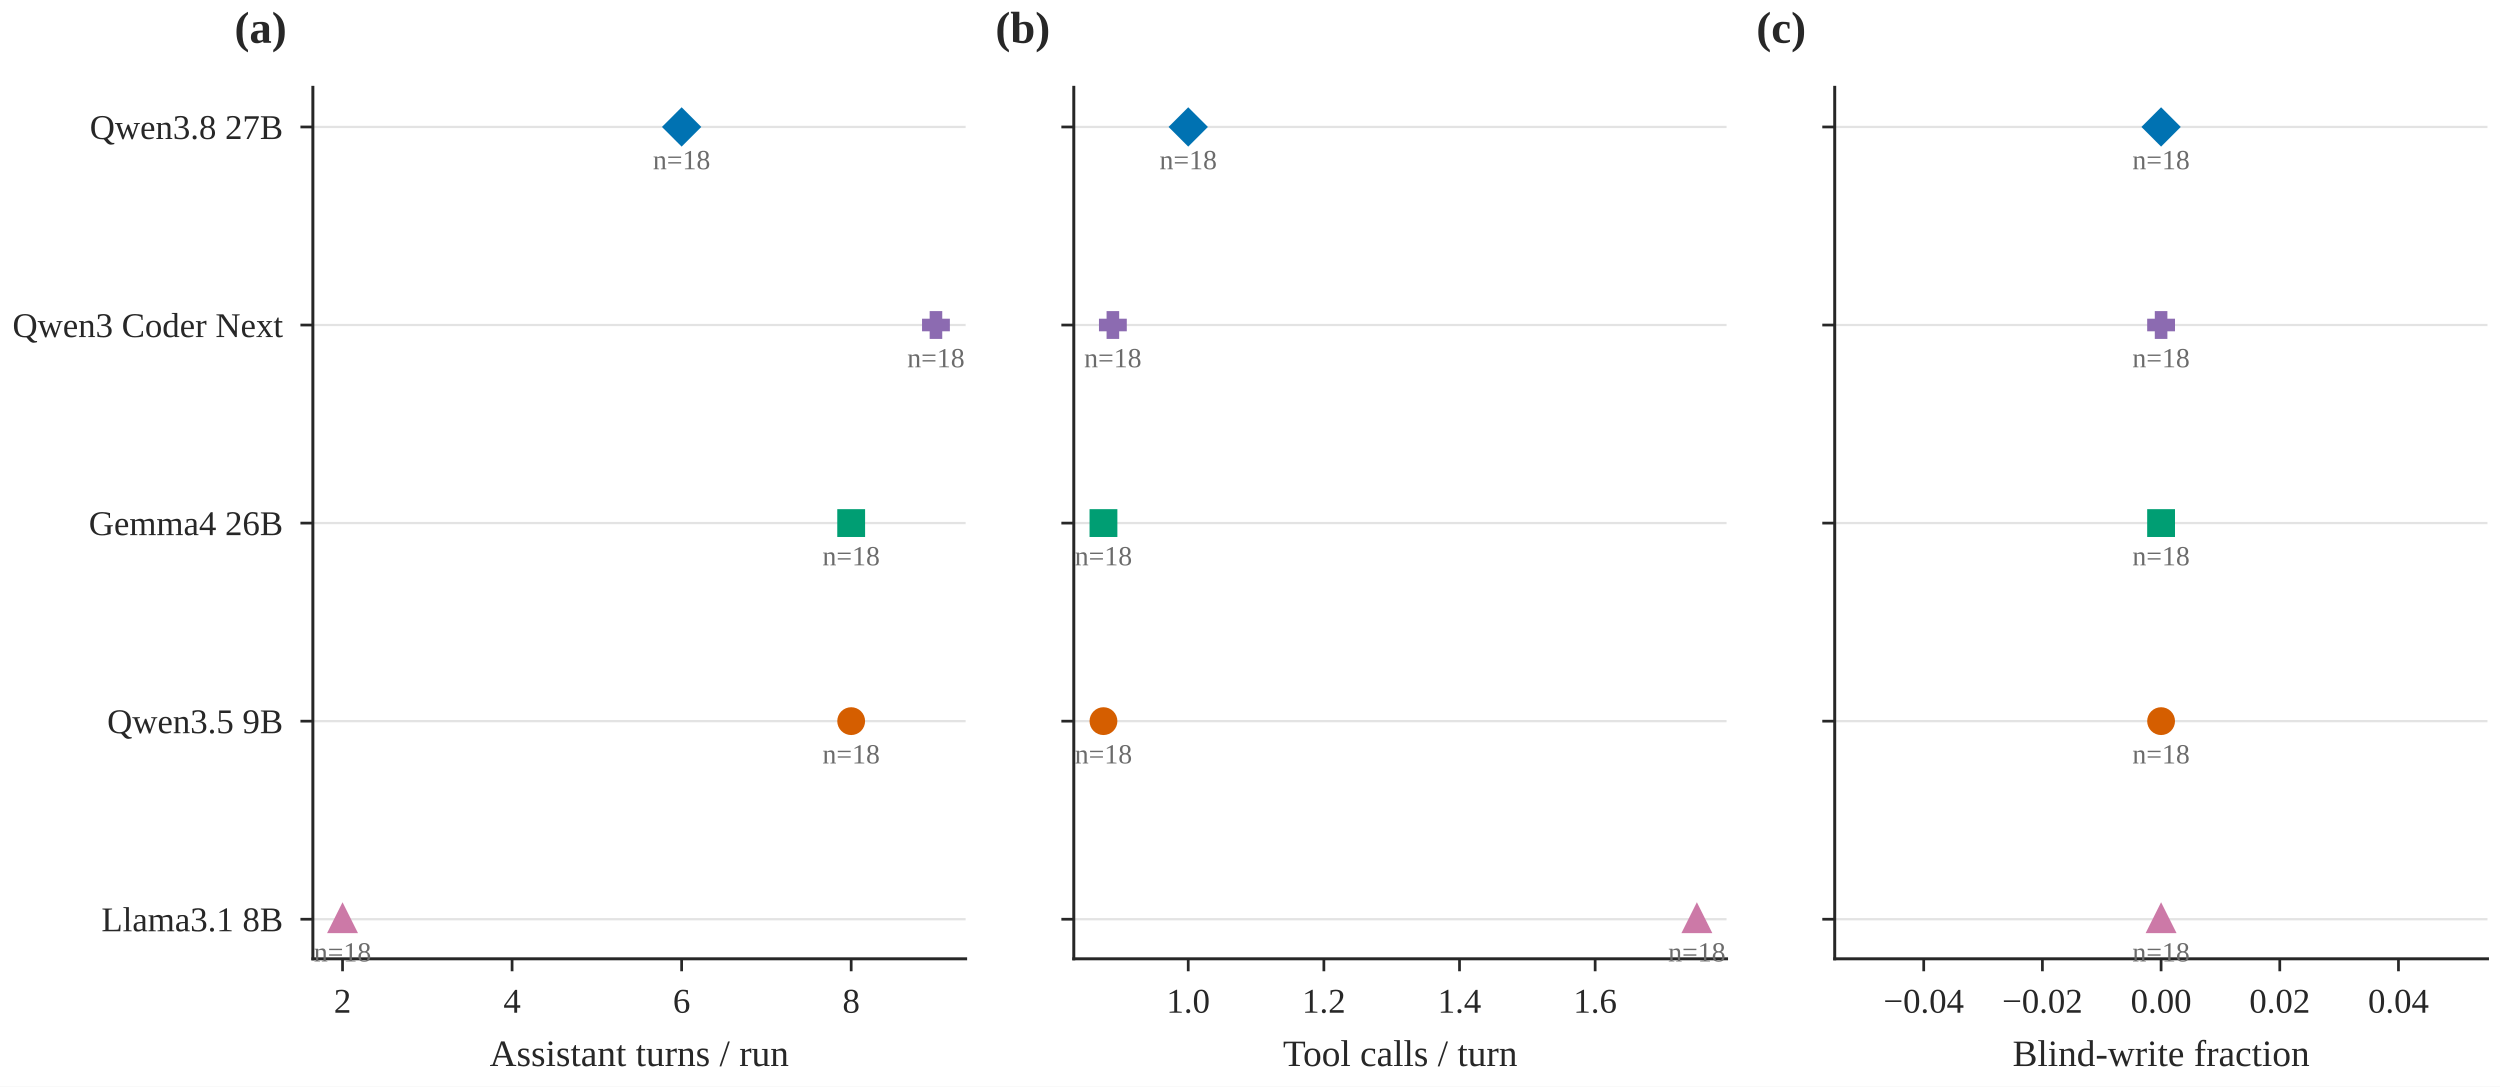
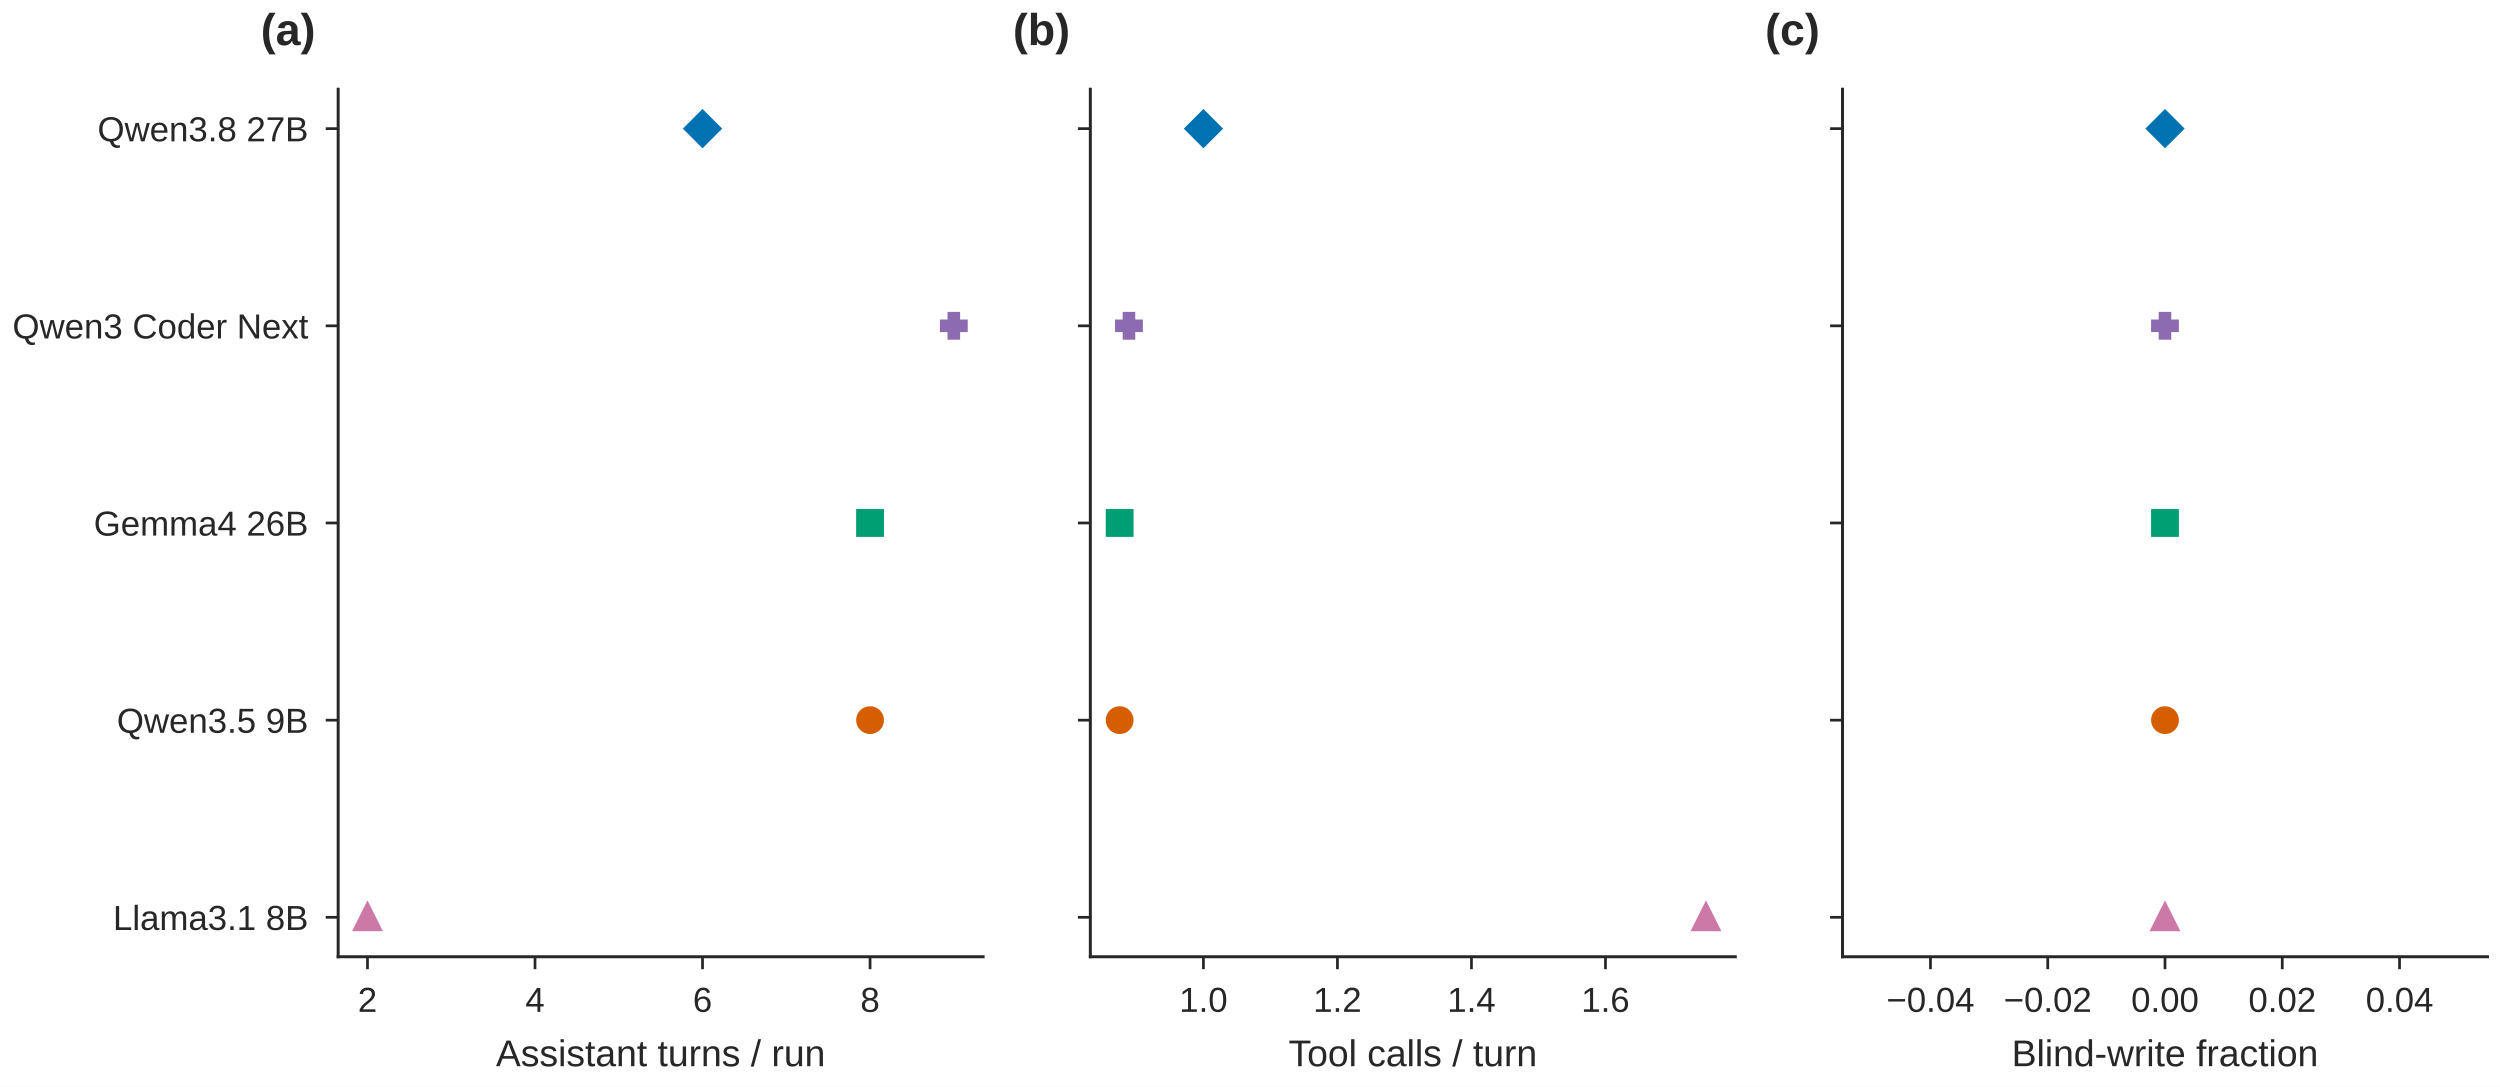
<svg xmlns="http://www.w3.org/2000/svg" xmlns:xlink="http://www.w3.org/1999/xlink" width="503.04pt" height="218.639pt" viewBox="0 0 503.04 218.639" version="1.1">
  <defs>
    <style type="text/css">*{stroke-linejoin: round; stroke-linecap: butt}</style>
  </defs>
  <g id="figure_1">
    <g id="patch_1">
      <path d="M 0 218.639 L 503.04 218.639 L 503.04 0 L 0 0 z " style="fill: #ffffff" />
    </g>
    <g id="axes_1">
      <g id="patch_2">
-         <path d="M 62.953 192.928 L 194.3 192.928 L 194.3 17.572 L 62.953 17.572 z " style="fill: #ffffff" />
+         <path d="M 68.044 192.512 L 197.821 192.512 L 197.821 17.949 L 68.044 17.949 z " style="fill: #ffffff" />
      </g>
      <g id="matplotlib.axis_1">
        <g id="xtick_1">
          <g id="line2d_1">
            <defs>
-               <path id="m690743628f" d="M 0 0 L 0 2.5 " style="stroke: #272727; stroke-width: 0.55" />
+               <path id="mab77baaaa3" d="M 0 0 L 0 2.5 " style="stroke: #272727; stroke-width: 0.55" />
            </defs>
            <g>
-               <use xlink:href="#m690743628f" x="68.923" y="192.928" style="fill: #272727; stroke: #272727; stroke-width: 0.55" />
+               <use xlink:href="#mab77baaaa3" x="73.943" y="192.512" style="fill: #272727; stroke: #272727; stroke-width: 0.55" />
            </g>
          </g>
          <g id="text_1">
-             <text style="font-size: 7px; font-family: 'Times New Roman', 'STIX Two Text', 'Liberation Serif', 'DejaVu Serif', serif; text-anchor: middle; fill: #272727" x="68.923" y="203.782" transform="rotate(-0 68.92297 203.782)">2</text>
+             <text style="font-size: 7px; font-family: 'Arial', 'Helvetica', 'Liberation Sans', 'DejaVu Sans', sans-serif; text-anchor: middle; fill: #272727" x="73.943" y="203.608" transform="rotate(-0 73.943 203.6078)">2</text>
          </g>
        </g>
        <g id="xtick_2">
          <g id="line2d_2">
            <g>
-               <use xlink:href="#m690743628f" x="103.039" y="192.928" style="fill: #272727; stroke: #272727; stroke-width: 0.55" />
+               <use xlink:href="#mab77baaaa3" x="107.651" y="192.512" style="fill: #272727; stroke: #272727; stroke-width: 0.55" />
            </g>
          </g>
          <g id="text_2">
-             <text style="font-size: 7px; font-family: 'Times New Roman', 'STIX Two Text', 'Liberation Serif', 'DejaVu Serif', serif; text-anchor: middle; fill: #272727" x="103.039" y="203.782" transform="rotate(-0 103.0391 203.782)">4</text>
+             <text style="font-size: 7px; font-family: 'Arial', 'Helvetica', 'Liberation Sans', 'DejaVu Sans', sans-serif; text-anchor: middle; fill: #272727" x="107.651" y="203.608" transform="rotate(-0 107.6512 203.6078)">4</text>
          </g>
        </g>
        <g id="xtick_3">
          <g id="line2d_3">
            <g>
-               <use xlink:href="#m690743628f" x="137.155" y="192.928" style="fill: #272727; stroke: #272727; stroke-width: 0.55" />
+               <use xlink:href="#mab77baaaa3" x="141.359" y="192.512" style="fill: #272727; stroke: #272727; stroke-width: 0.55" />
            </g>
          </g>
          <g id="text_3">
-             <text style="font-size: 7px; font-family: 'Times New Roman', 'STIX Two Text', 'Liberation Serif', 'DejaVu Serif', serif; text-anchor: middle; fill: #272727" x="137.155" y="203.782" transform="rotate(-0 137.1551 203.782)">6</text>
+             <text style="font-size: 7px; font-family: 'Arial', 'Helvetica', 'Liberation Sans', 'DejaVu Sans', sans-serif; text-anchor: middle; fill: #272727" x="141.359" y="203.608" transform="rotate(-0 141.3594 203.6078)">6</text>
          </g>
        </g>
        <g id="xtick_4">
          <g id="line2d_4">
            <g>
-               <use xlink:href="#m690743628f" x="171.271" y="192.928" style="fill: #272727; stroke: #272727; stroke-width: 0.55" />
+               <use xlink:href="#mab77baaaa3" x="175.068" y="192.512" style="fill: #272727; stroke: #272727; stroke-width: 0.55" />
            </g>
          </g>
          <g id="text_4">
-             <text style="font-size: 7px; font-family: 'Times New Roman', 'STIX Two Text', 'Liberation Serif', 'DejaVu Serif', serif; text-anchor: middle; fill: #272727" x="171.271" y="203.782" transform="rotate(-0 171.2712 203.782)">8</text>
+             <text style="font-size: 7px; font-family: 'Arial', 'Helvetica', 'Liberation Sans', 'DejaVu Sans', sans-serif; text-anchor: middle; fill: #272727" x="175.068" y="203.608" transform="rotate(-0 175.0676 203.6078)">8</text>
          </g>
        </g>
        <g id="text_5">
-           <text style="font-size: 7.5px; font-family: 'Times New Roman', 'STIX Two Text', 'Liberation Serif', 'DejaVu Serif', serif; text-anchor: middle; fill: #272727" x="128.626" y="214.501" transform="rotate(-0 128.6261 214.5005)">Assistant turns / run</text>
+           <text style="font-size: 7.5px; font-family: 'Arial', 'Helvetica', 'Liberation Sans', 'DejaVu Sans', sans-serif; text-anchor: middle; fill: #272727" x="132.932" y="214.541" transform="rotate(-0 132.9323 214.5411)">Assistant turns / run</text>
        </g>
      </g>
      <g id="matplotlib.axis_2">
        <g id="ytick_1">
          <g id="line2d_5">
-             <path d="M 62.953 184.958 L 194.3 184.958 " clip-path="url(#pec2d5b7ace)" style="fill: none; stroke: #d9d9d9; stroke-opacity: 0.75; stroke-width: 0.45; stroke-linecap: square" />
-           </g>
+             <defs>
+               <path id="ma7a4f7095f" d="M 0 0 L -2.5 0 " style="stroke: #272727; stroke-width: 0.55" />
+             </defs>
+             <g>
+               <use xlink:href="#ma7a4f7095f" x="68.044" y="184.577" style="fill: #272727; stroke: #272727; stroke-width: 0.55" />
+             </g>
+           </g>
+           <g id="text_6">
+             <text style="font-size: 7px; font-family: 'Arial', 'Helvetica', 'Liberation Sans', 'DejaVu Sans', sans-serif; text-anchor: end; fill: #272727" x="62.044" y="187.125" transform="rotate(-0 62.04406 187.125)">Llama3.1 8B</text>
+           </g>
+         </g>
+         <g id="ytick_2">
          <g id="line2d_6">
-             <defs>
-               <path id="md7badfc447" d="M 0 0 L -2.5 0 " style="stroke: #272727; stroke-width: 0.55" />
-             </defs>
-             <g>
-               <use xlink:href="#md7badfc447" x="62.953" y="184.958" style="fill: #272727; stroke: #272727; stroke-width: 0.55" />
-             </g>
-           </g>
-           <g id="text_6">
-             <text style="font-size: 7px; font-family: 'Times New Roman', 'STIX Two Text', 'Liberation Serif', 'DejaVu Serif', serif; text-anchor: end; fill: #272727" x="56.953" y="187.388" transform="rotate(-0 56.95266 187.388)">Llama3.1 8B</text>
-           </g>
-         </g>
-         <g id="ytick_2">
+             <g>
+               <use xlink:href="#ma7a4f7095f" x="68.044" y="144.904" style="fill: #272727; stroke: #272727; stroke-width: 0.55" />
+             </g>
+           </g>
+           <g id="text_7">
+             <text style="font-size: 7px; font-family: 'Arial', 'Helvetica', 'Liberation Sans', 'DejaVu Sans', sans-serif; text-anchor: end; fill: #272727" x="62.044" y="147.454" transform="rotate(-0 62.04406 147.4537)">Qwen3.5 9B</text>
+           </g>
+         </g>
+         <g id="ytick_3">
          <g id="line2d_7">
-             <path d="M 62.953 145.104 L 194.3 145.104 " clip-path="url(#pec2d5b7ace)" style="fill: none; stroke: #d9d9d9; stroke-opacity: 0.75; stroke-width: 0.45; stroke-linecap: square" />
-           </g>
+             <g>
+               <use xlink:href="#ma7a4f7095f" x="68.044" y="105.23" style="fill: #272727; stroke: #272727; stroke-width: 0.55" />
+             </g>
+           </g>
+           <g id="text_8">
+             <text style="font-size: 7px; font-family: 'Arial', 'Helvetica', 'Liberation Sans', 'DejaVu Sans', sans-serif; text-anchor: end; fill: #272727" x="62.044" y="107.778" transform="rotate(-0 62.04406 107.7784)">Gemma4 26B</text>
+           </g>
+         </g>
+         <g id="ytick_4">
          <g id="line2d_8">
            <g>
-               <use xlink:href="#md7badfc447" x="62.953" y="145.104" style="fill: #272727; stroke: #272727; stroke-width: 0.55" />
-             </g>
-           </g>
-           <g id="text_7">
-             <text style="font-size: 7px; font-family: 'Times New Roman', 'STIX Two Text', 'Liberation Serif', 'DejaVu Serif', serif; text-anchor: end; fill: #272727" x="56.953" y="147.531" transform="rotate(-0 56.95266 147.5307)">Qwen3.5 9B</text>
-           </g>
-         </g>
-         <g id="ytick_3">
+               <use xlink:href="#ma7a4f7095f" x="68.044" y="65.557" style="fill: #272727; stroke: #272727; stroke-width: 0.55" />
+             </g>
+           </g>
+           <g id="text_9">
+             <text style="font-size: 7px; font-family: 'Arial', 'Helvetica', 'Liberation Sans', 'DejaVu Sans', sans-serif; text-anchor: end; fill: #272727" x="62.044" y="68.107" transform="rotate(-0 62.04406 68.10703)">Qwen3 Coder Next</text>
+           </g>
+         </g>
+         <g id="ytick_5">
          <g id="line2d_9">
-             <path d="M 62.953 105.25 L 194.3 105.25 " clip-path="url(#pec2d5b7ace)" style="fill: none; stroke: #d9d9d9; stroke-opacity: 0.75; stroke-width: 0.45; stroke-linecap: square" />
-           </g>
-           <g id="line2d_10">
-             <g>
-               <use xlink:href="#md7badfc447" x="62.953" y="105.25" style="fill: #272727; stroke: #272727; stroke-width: 0.55" />
-             </g>
-           </g>
-           <g id="text_8">
-             <text style="font-size: 7px; font-family: 'Times New Roman', 'STIX Two Text', 'Liberation Serif', 'DejaVu Serif', serif; text-anchor: end; fill: #272727" x="56.953" y="107.677" transform="rotate(-0 56.95266 107.6769)">Gemma4 26B</text>
-           </g>
-         </g>
-         <g id="ytick_4">
-           <g id="line2d_11">
-             <path d="M 62.953 65.396 L 194.3 65.396 " clip-path="url(#pec2d5b7ace)" style="fill: none; stroke: #d9d9d9; stroke-opacity: 0.75; stroke-width: 0.45; stroke-linecap: square" />
-           </g>
-           <g id="line2d_12">
-             <g>
-               <use xlink:href="#md7badfc447" x="62.953" y="65.396" style="fill: #272727; stroke: #272727; stroke-width: 0.55" />
-             </g>
-           </g>
-           <g id="text_9">
-             <text style="font-size: 7px; font-family: 'Times New Roman', 'STIX Two Text', 'Liberation Serif', 'DejaVu Serif', serif; text-anchor: end; fill: #272727" x="56.953" y="67.827" transform="rotate(-0 56.95266 67.8267)">Qwen3 Coder Next</text>
-           </g>
-         </g>
-         <g id="ytick_5">
-           <g id="line2d_13">
-             <path d="M 62.953 25.543 L 194.3 25.543 " clip-path="url(#pec2d5b7ace)" style="fill: none; stroke: #d9d9d9; stroke-opacity: 0.75; stroke-width: 0.45; stroke-linecap: square" />
-           </g>
-           <g id="line2d_14">
-             <g>
-               <use xlink:href="#md7badfc447" x="62.953" y="25.543" style="fill: #272727; stroke: #272727; stroke-width: 0.55" />
+             <g>
+               <use xlink:href="#ma7a4f7095f" x="68.044" y="25.884" style="fill: #272727; stroke: #272727; stroke-width: 0.55" />
            </g>
          </g>
          <g id="text_10">
-             <text style="font-size: 7px; font-family: 'Times New Roman', 'STIX Two Text', 'Liberation Serif', 'DejaVu Serif', serif; text-anchor: end; fill: #272727" x="56.953" y="27.969" transform="rotate(-0 56.95266 27.96937)">Qwen3.8 27B</text>
-           </g>
-         </g>
-       </g>
-       <g id="line2d_15">
+             <text style="font-size: 7px; font-family: 'Arial', 'Helvetica', 'Liberation Sans', 'DejaVu Sans', sans-serif; text-anchor: end; fill: #272727" x="62.044" y="28.434" transform="rotate(-0 62.04406 28.43371)">Qwen3.8 27B</text>
+           </g>
+         </g>
+       </g>
+       <g id="line2d_10">
        <defs>
-           <path id="m5c69d50705" d="M 0 -2.3 L -2.3 2.3 L 2.3 2.3 z " style="stroke: #cc79a7; stroke-linejoin: miter" />
+           <path id="meb469d3fcf" d="M 0 -2.3 L -2.3 2.3 L 2.3 2.3 z " style="stroke: #cc79a7; stroke-linejoin: miter" />
        </defs>
-         <g clip-path="url(#pec2d5b7ace)">
-           <use xlink:href="#m5c69d50705" x="68.923" y="184.958" style="fill: #cc79a7; stroke: #cc79a7; stroke-linejoin: miter" />
-         </g>
-       </g>
-       <g id="line2d_16">
+         <g clip-path="url(#paf8d69f3e1)">
+           <use xlink:href="#meb469d3fcf" x="73.943" y="184.577" style="fill: #cc79a7; stroke: #cc79a7; stroke-linejoin: miter" />
+         </g>
+       </g>
+       <g id="line2d_11">
        <defs>
-           <path id="m955417c61f" d="M 0 2.3 C 0.61 2.3 1.195 2.058 1.626 1.626 C 2.058 1.195 2.3 0.61 2.3 0 C 2.3 -0.61 2.058 -1.195 1.626 -1.626 C 1.195 -2.058 0.61 -2.3 0 -2.3 C -0.61 -2.3 -1.195 -2.058 -1.626 -1.626 C -2.058 -1.195 -2.3 -0.61 -2.3 0 C -2.3 0.61 -2.058 1.195 -1.626 1.626 C -1.195 2.058 -0.61 2.3 0 2.3 z " style="stroke: #d55e00" />
+           <path id="meb13a2e5db" d="M 0 2.3 C 0.61 2.3 1.195 2.058 1.626 1.626 C 2.058 1.195 2.3 0.61 2.3 0 C 2.3 -0.61 2.058 -1.195 1.626 -1.626 C 1.195 -2.058 0.61 -2.3 0 -2.3 C -0.61 -2.3 -1.195 -2.058 -1.626 -1.626 C -2.058 -1.195 -2.3 -0.61 -2.3 0 C -2.3 0.61 -2.058 1.195 -1.626 1.626 C -1.195 2.058 -0.61 2.3 0 2.3 z " style="stroke: #d55e00" />
        </defs>
-         <g clip-path="url(#pec2d5b7ace)">
-           <use xlink:href="#m955417c61f" x="171.271" y="145.104" style="fill: #d55e00; stroke: #d55e00" />
-         </g>
-       </g>
-       <g id="line2d_17">
+         <g clip-path="url(#paf8d69f3e1)">
+           <use xlink:href="#meb13a2e5db" x="175.068" y="144.904" style="fill: #d55e00; stroke: #d55e00" />
+         </g>
+       </g>
+       <g id="line2d_12">
        <defs>
-           <path id="me833ac22ab" d="M -2.3 2.3 L 2.3 2.3 L 2.3 -2.3 L -2.3 -2.3 z " style="stroke: #009e73; stroke-linejoin: miter" />
+           <path id="m8d56af4197" d="M -2.3 2.3 L 2.3 2.3 L 2.3 -2.3 L -2.3 -2.3 z " style="stroke: #009e73; stroke-linejoin: miter" />
        </defs>
-         <g clip-path="url(#pec2d5b7ace)">
-           <use xlink:href="#me833ac22ab" x="171.271" y="105.25" style="fill: #009e73; stroke: #009e73; stroke-linejoin: miter" />
-         </g>
-       </g>
-       <g id="line2d_18">
+         <g clip-path="url(#paf8d69f3e1)">
+           <use xlink:href="#m8d56af4197" x="175.068" y="105.23" style="fill: #009e73; stroke: #009e73; stroke-linejoin: miter" />
+         </g>
+       </g>
+       <g id="line2d_13">
        <defs>
-           <path id="mb68fbeac2e" d="M -0.767 2.3 L 0.767 2.3 L 0.767 0.767 L 2.3 0.767 L 2.3 -0.767 L 0.767 -0.767 L 0.767 -2.3 L -0.767 -2.3 L -0.767 -0.767 L -2.3 -0.767 L -2.3 0.767 L -0.767 0.767 z " style="stroke: #8c6bb1; stroke-linejoin: miter" />
+           <path id="mf8950d06ab" d="M -0.767 2.3 L 0.767 2.3 L 0.767 0.767 L 2.3 0.767 L 2.3 -0.767 L 0.767 -0.767 L 0.767 -2.3 L -0.767 -2.3 L -0.767 -0.767 L -2.3 -0.767 L -2.3 0.767 L -0.767 0.767 z " style="stroke: #8c6bb1; stroke-linejoin: miter" />
        </defs>
-         <g clip-path="url(#pec2d5b7ace)">
-           <use xlink:href="#mb68fbeac2e" x="188.329" y="65.396" style="fill: #8c6bb1; stroke: #8c6bb1; stroke-linejoin: miter" />
-         </g>
-       </g>
-       <g id="line2d_19">
+         <g clip-path="url(#paf8d69f3e1)">
+           <use xlink:href="#mf8950d06ab" x="191.922" y="65.557" style="fill: #8c6bb1; stroke: #8c6bb1; stroke-linejoin: miter" />
+         </g>
+       </g>
+       <g id="line2d_14">
        <defs>
-           <path id="mae69d5d857" d="M -0 3.253 L 3.253 0 L 0 -3.253 L -3.253 -0 z " style="stroke: #0072b2; stroke-linejoin: miter" />
+           <path id="me569ba0084" d="M -0 3.253 L 3.253 0 L 0 -3.253 L -3.253 -0 z " style="stroke: #0072b2; stroke-linejoin: miter" />
        </defs>
-         <g clip-path="url(#pec2d5b7ace)">
-           <use xlink:href="#mae69d5d857" x="137.155" y="25.543" style="fill: #0072b2; stroke: #0072b2; stroke-linejoin: miter" />
+         <g clip-path="url(#paf8d69f3e1)">
+           <use xlink:href="#me569ba0084" x="141.359" y="25.884" style="fill: #0072b2; stroke: #0072b2; stroke-linejoin: miter" />
        </g>
      </g>
      <g id="patch_3">
-         <path d="M 62.953 192.928 L 62.953 17.572 " style="fill: none; stroke: #272727; stroke-width: 0.6; stroke-linejoin: miter; stroke-linecap: square" />
+         <path d="M 68.044 192.512 L 68.044 17.949 " style="fill: none; stroke: #272727; stroke-width: 0.6; stroke-linejoin: miter; stroke-linecap: square" />
      </g>
      <g id="patch_4">
-         <path d="M 62.953 192.928 L 194.3 192.928 " style="fill: none; stroke: #272727; stroke-width: 0.6; stroke-linejoin: miter; stroke-linecap: square" />
+         <path d="M 68.044 192.512 L 197.821 192.512 " style="fill: none; stroke: #272727; stroke-width: 0.6; stroke-linejoin: miter; stroke-linecap: square" />
      </g>
      <g id="text_11">
-         <text style="font-size: 5.6px; font-family: 'Times New Roman', 'STIX Two Text', 'Liberation Serif', 'DejaVu Serif', serif; text-anchor: middle; fill: #6b6b6b" x="68.923" y="193.468" transform="rotate(-0 68.92297 193.4685)">n=18</text>
-       </g>
-       <g id="text_12">
-         <text style="font-size: 5.6px; font-family: 'Times New Roman', 'STIX Two Text', 'Liberation Serif', 'DejaVu Serif', serif; text-anchor: middle; fill: #6b6b6b" x="171.271" y="153.615" transform="rotate(-0 171.2712 153.6147)">n=18</text>
-       </g>
-       <g id="text_13">
-         <text style="font-size: 5.6px; font-family: 'Times New Roman', 'STIX Two Text', 'Liberation Serif', 'DejaVu Serif', serif; text-anchor: middle; fill: #6b6b6b" x="171.271" y="113.761" transform="rotate(-0 171.2712 113.7609)">n=18</text>
-       </g>
-       <g id="text_14">
-         <text style="font-size: 5.6px; font-family: 'Times New Roman', 'STIX Two Text', 'Liberation Serif', 'DejaVu Serif', serif; text-anchor: middle; fill: #6b6b6b" x="188.329" y="73.907" transform="rotate(-0 188.3293 73.90717)">n=18</text>
-       </g>
-       <g id="text_15">
-         <text style="font-size: 5.6px; font-family: 'Times New Roman', 'STIX Two Text', 'Liberation Serif', 'DejaVu Serif', serif; text-anchor: middle; fill: #6b6b6b" x="137.155" y="34.053" transform="rotate(-0 137.1551 34.0534)">n=18</text>
-       </g>
-       <g id="text_16">
-         <text style="font-weight: 700; font-size: 9px; font-family: 'Times New Roman', 'STIX Two Text', 'Liberation Serif', 'DejaVu Serif', serif; text-anchor: start; fill: #272727" x="47.191" y="8.615" transform="rotate(-0 47.19102 8.615215)">(a)</text>
+         <text style="font-weight: 700; font-size: 9px; font-family: 'Arial', 'Helvetica', 'Liberation Sans', 'DejaVu Sans', sans-serif; text-anchor: start; fill: #272727" x="52.471" y="9.072" transform="rotate(-0 52.47087 9.072246)">(a)</text>
      </g>
    </g>
    <g id="axes_2">
      <g id="patch_5">
-         <path d="M 216.063 192.928 L 347.41 192.928 L 347.41 17.572 L 216.063 17.572 z " style="fill: #ffffff" />
+         <path d="M 219.394 192.512 L 349.17 192.512 L 349.17 17.949 L 219.394 17.949 z " style="fill: #ffffff" />
      </g>
      <g id="matplotlib.axis_3">
        <g id="xtick_5">
-           <g id="line2d_20">
-             <g>
-               <use xlink:href="#m690743628f" x="239.091" y="192.928" style="fill: #272727; stroke: #272727; stroke-width: 0.55" />
-             </g>
-           </g>
-           <g id="text_17">
-             <text style="font-size: 7px; font-family: 'Times New Roman', 'STIX Two Text', 'Liberation Serif', 'DejaVu Serif', serif; text-anchor: middle; fill: #272727" x="239.091" y="203.782" transform="rotate(-0 239.091 203.782)">1.0</text>
+           <g id="line2d_15">
+             <g>
+               <use xlink:href="#mab77baaaa3" x="242.147" y="192.512" style="fill: #272727; stroke: #272727; stroke-width: 0.55" />
+             </g>
+           </g>
+           <g id="text_12">
+             <text style="font-size: 7px; font-family: 'Arial', 'Helvetica', 'Liberation Sans', 'DejaVu Sans', sans-serif; text-anchor: middle; fill: #272727" x="242.147" y="203.608" transform="rotate(-0 242.1465 203.6078)">1.0</text>
          </g>
        </g>
        <g id="xtick_6">
-           <g id="line2d_21">
-             <g>
-               <use xlink:href="#m690743628f" x="266.384" y="192.928" style="fill: #272727; stroke: #272727; stroke-width: 0.55" />
-             </g>
-           </g>
-           <g id="text_18">
-             <text style="font-size: 7px; font-family: 'Times New Roman', 'STIX Two Text', 'Liberation Serif', 'DejaVu Serif', serif; text-anchor: middle; fill: #272727" x="266.384" y="203.782" transform="rotate(-0 266.3838 203.782)">1.2</text>
+           <g id="line2d_16">
+             <g>
+               <use xlink:href="#mab77baaaa3" x="269.113" y="192.512" style="fill: #272727; stroke: #272727; stroke-width: 0.55" />
+             </g>
+           </g>
+           <g id="text_13">
+             <text style="font-size: 7px; font-family: 'Arial', 'Helvetica', 'Liberation Sans', 'DejaVu Sans', sans-serif; text-anchor: middle; fill: #272727" x="269.113" y="203.608" transform="rotate(-0 269.1131 203.6078)">1.2</text>
          </g>
        </g>
        <g id="xtick_7">
-           <g id="line2d_22">
-             <g>
-               <use xlink:href="#m690743628f" x="293.677" y="192.928" style="fill: #272727; stroke: #272727; stroke-width: 0.55" />
-             </g>
-           </g>
-           <g id="text_19">
-             <text style="font-size: 7px; font-family: 'Times New Roman', 'STIX Two Text', 'Liberation Serif', 'DejaVu Serif', serif; text-anchor: middle; fill: #272727" x="293.677" y="203.782" transform="rotate(-0 293.6767 203.782)">1.4</text>
+           <g id="line2d_17">
+             <g>
+               <use xlink:href="#mab77baaaa3" x="296.08" y="192.512" style="fill: #272727; stroke: #272727; stroke-width: 0.55" />
+             </g>
+           </g>
+           <g id="text_14">
+             <text style="font-size: 7px; font-family: 'Arial', 'Helvetica', 'Liberation Sans', 'DejaVu Sans', sans-serif; text-anchor: middle; fill: #272727" x="296.08" y="203.608" transform="rotate(-0 296.0797 203.6078)">1.4</text>
          </g>
        </g>
        <g id="xtick_8">
-           <g id="line2d_23">
-             <g>
-               <use xlink:href="#m690743628f" x="320.97" y="192.928" style="fill: #272727; stroke: #272727; stroke-width: 0.55" />
-             </g>
-           </g>
-           <g id="text_20">
-             <text style="font-size: 7px; font-family: 'Times New Roman', 'STIX Two Text', 'Liberation Serif', 'DejaVu Serif', serif; text-anchor: middle; fill: #272727" x="320.97" y="203.782" transform="rotate(-0 320.9696 203.782)">1.6</text>
-           </g>
-         </g>
-         <g id="text_21">
-           <text style="font-size: 7.5px; font-family: 'Times New Roman', 'STIX Two Text', 'Liberation Serif', 'DejaVu Serif', serif; text-anchor: middle; fill: #272727" x="281.736" y="214.501" transform="rotate(-0 281.7361 214.5005)">Tool calls / turn</text>
+           <g id="line2d_18">
+             <g>
+               <use xlink:href="#mab77baaaa3" x="323.046" y="192.512" style="fill: #272727; stroke: #272727; stroke-width: 0.55" />
+             </g>
+           </g>
+           <g id="text_15">
+             <text style="font-size: 7px; font-family: 'Arial', 'Helvetica', 'Liberation Sans', 'DejaVu Sans', sans-serif; text-anchor: middle; fill: #272727" x="323.046" y="203.608" transform="rotate(-0 323.0462 203.6078)">1.6</text>
+           </g>
+         </g>
+         <g id="text_16">
+           <text style="font-size: 7.5px; font-family: 'Arial', 'Helvetica', 'Liberation Sans', 'DejaVu Sans', sans-serif; text-anchor: middle; fill: #272727" x="284.282" y="214.541" transform="rotate(-0 284.2818 214.5411)">Tool calls / turn</text>
        </g>
      </g>
      <g id="matplotlib.axis_4">
        <g id="ytick_6">
-           <g id="line2d_24">
-             <path d="M 216.063 184.958 L 347.41 184.958 " clip-path="url(#p1a27218f31)" style="fill: none; stroke: #d9d9d9; stroke-opacity: 0.75; stroke-width: 0.45; stroke-linecap: square" />
-           </g>
-           <g id="line2d_25">
-             <g>
-               <use xlink:href="#md7badfc447" x="216.063" y="184.958" style="fill: #272727; stroke: #272727; stroke-width: 0.55" />
+           <g id="line2d_19">
+             <g>
+               <use xlink:href="#ma7a4f7095f" x="219.394" y="184.577" style="fill: #272727; stroke: #272727; stroke-width: 0.55" />
            </g>
          </g>
        </g>
        <g id="ytick_7">
-           <g id="line2d_26">
-             <path d="M 216.063 145.104 L 347.41 145.104 " clip-path="url(#p1a27218f31)" style="fill: none; stroke: #d9d9d9; stroke-opacity: 0.75; stroke-width: 0.45; stroke-linecap: square" />
-           </g>
-           <g id="line2d_27">
-             <g>
-               <use xlink:href="#md7badfc447" x="216.063" y="145.104" style="fill: #272727; stroke: #272727; stroke-width: 0.55" />
+           <g id="line2d_20">
+             <g>
+               <use xlink:href="#ma7a4f7095f" x="219.394" y="144.904" style="fill: #272727; stroke: #272727; stroke-width: 0.55" />
            </g>
          </g>
        </g>
        <g id="ytick_8">
-           <g id="line2d_28">
-             <path d="M 216.063 105.25 L 347.41 105.25 " clip-path="url(#p1a27218f31)" style="fill: none; stroke: #d9d9d9; stroke-opacity: 0.75; stroke-width: 0.45; stroke-linecap: square" />
-           </g>
-           <g id="line2d_29">
-             <g>
-               <use xlink:href="#md7badfc447" x="216.063" y="105.25" style="fill: #272727; stroke: #272727; stroke-width: 0.55" />
+           <g id="line2d_21">
+             <g>
+               <use xlink:href="#ma7a4f7095f" x="219.394" y="105.23" style="fill: #272727; stroke: #272727; stroke-width: 0.55" />
            </g>
          </g>
        </g>
        <g id="ytick_9">
-           <g id="line2d_30">
-             <path d="M 216.063 65.396 L 347.41 65.396 " clip-path="url(#p1a27218f31)" style="fill: none; stroke: #d9d9d9; stroke-opacity: 0.75; stroke-width: 0.45; stroke-linecap: square" />
-           </g>
-           <g id="line2d_31">
-             <g>
-               <use xlink:href="#md7badfc447" x="216.063" y="65.396" style="fill: #272727; stroke: #272727; stroke-width: 0.55" />
+           <g id="line2d_22">
+             <g>
+               <use xlink:href="#ma7a4f7095f" x="219.394" y="65.557" style="fill: #272727; stroke: #272727; stroke-width: 0.55" />
            </g>
          </g>
        </g>
        <g id="ytick_10">
-           <g id="line2d_32">
-             <path d="M 216.063 25.543 L 347.41 25.543 " clip-path="url(#p1a27218f31)" style="fill: none; stroke: #d9d9d9; stroke-opacity: 0.75; stroke-width: 0.45; stroke-linecap: square" />
-           </g>
-           <g id="line2d_33">
-             <g>
-               <use xlink:href="#md7badfc447" x="216.063" y="25.543" style="fill: #272727; stroke: #272727; stroke-width: 0.55" />
-             </g>
-           </g>
-         </g>
-       </g>
-       <g id="line2d_34">
-         <g clip-path="url(#p1a27218f31)">
-           <use xlink:href="#m5c69d50705" x="341.439" y="184.958" style="fill: #cc79a7; stroke: #cc79a7; stroke-linejoin: miter" />
-         </g>
-       </g>
-       <g id="line2d_35">
-         <g clip-path="url(#p1a27218f31)">
-           <use xlink:href="#m955417c61f" x="222.033" y="145.104" style="fill: #d55e00; stroke: #d55e00" />
-         </g>
-       </g>
-       <g id="line2d_36">
-         <g clip-path="url(#p1a27218f31)">
-           <use xlink:href="#me833ac22ab" x="222.033" y="105.25" style="fill: #009e73; stroke: #009e73; stroke-linejoin: miter" />
-         </g>
-       </g>
-       <g id="line2d_37">
-         <g clip-path="url(#p1a27218f31)">
-           <use xlink:href="#mb68fbeac2e" x="223.928" y="65.396" style="fill: #8c6bb1; stroke: #8c6bb1; stroke-linejoin: miter" />
-         </g>
-       </g>
-       <g id="line2d_38">
-         <g clip-path="url(#p1a27218f31)">
-           <use xlink:href="#mae69d5d857" x="239.091" y="25.543" style="fill: #0072b2; stroke: #0072b2; stroke-linejoin: miter" />
+           <g id="line2d_23">
+             <g>
+               <use xlink:href="#ma7a4f7095f" x="219.394" y="25.884" style="fill: #272727; stroke: #272727; stroke-width: 0.55" />
+             </g>
+           </g>
+         </g>
+       </g>
+       <g id="line2d_24">
+         <g clip-path="url(#pdc939b47c2)">
+           <use xlink:href="#meb469d3fcf" x="343.271" y="184.577" style="fill: #cc79a7; stroke: #cc79a7; stroke-linejoin: miter" />
+         </g>
+       </g>
+       <g id="line2d_25">
+         <g clip-path="url(#pdc939b47c2)">
+           <use xlink:href="#meb13a2e5db" x="225.292" y="144.904" style="fill: #d55e00; stroke: #d55e00" />
+         </g>
+       </g>
+       <g id="line2d_26">
+         <g clip-path="url(#pdc939b47c2)">
+           <use xlink:href="#m8d56af4197" x="225.292" y="105.23" style="fill: #009e73; stroke: #009e73; stroke-linejoin: miter" />
+         </g>
+       </g>
+       <g id="line2d_27">
+         <g clip-path="url(#pdc939b47c2)">
+           <use xlink:href="#mf8950d06ab" x="227.165" y="65.557" style="fill: #8c6bb1; stroke: #8c6bb1; stroke-linejoin: miter" />
+         </g>
+       </g>
+       <g id="line2d_28">
+         <g clip-path="url(#pdc939b47c2)">
+           <use xlink:href="#me569ba0084" x="242.147" y="25.884" style="fill: #0072b2; stroke: #0072b2; stroke-linejoin: miter" />
        </g>
      </g>
      <g id="patch_6">
-         <path d="M 216.063 192.928 L 216.063 17.572 " style="fill: none; stroke: #272727; stroke-width: 0.6; stroke-linejoin: miter; stroke-linecap: square" />
+         <path d="M 219.394 192.512 L 219.394 17.949 " style="fill: none; stroke: #272727; stroke-width: 0.6; stroke-linejoin: miter; stroke-linecap: square" />
      </g>
      <g id="patch_7">
-         <path d="M 216.063 192.928 L 347.41 192.928 " style="fill: none; stroke: #272727; stroke-width: 0.6; stroke-linejoin: miter; stroke-linecap: square" />
-       </g>
-       <g id="text_22">
-         <text style="font-size: 5.6px; font-family: 'Times New Roman', 'STIX Two Text', 'Liberation Serif', 'DejaVu Serif', serif; text-anchor: middle; fill: #6b6b6b" x="341.439" y="193.468" transform="rotate(-0 341.4392 193.4685)">n=18</text>
-       </g>
-       <g id="text_23">
-         <text style="font-size: 5.6px; font-family: 'Times New Roman', 'STIX Two Text', 'Liberation Serif', 'DejaVu Serif', serif; text-anchor: middle; fill: #6b6b6b" x="222.033" y="153.615" transform="rotate(-0 222.0329 153.6147)">n=18</text>
-       </g>
-       <g id="text_24">
-         <text style="font-size: 5.6px; font-family: 'Times New Roman', 'STIX Two Text', 'Liberation Serif', 'DejaVu Serif', serif; text-anchor: middle; fill: #6b6b6b" x="222.033" y="113.761" transform="rotate(-0 222.0329 113.7609)">n=18</text>
-       </g>
-       <g id="text_25">
-         <text style="font-size: 5.6px; font-family: 'Times New Roman', 'STIX Two Text', 'Liberation Serif', 'DejaVu Serif', serif; text-anchor: middle; fill: #6b6b6b" x="223.928" y="73.907" transform="rotate(-0 223.9283 73.90717)">n=18</text>
-       </g>
-       <g id="text_26">
-         <text style="font-size: 5.6px; font-family: 'Times New Roman', 'STIX Two Text', 'Liberation Serif', 'DejaVu Serif', serif; text-anchor: middle; fill: #6b6b6b" x="239.091" y="34.053" transform="rotate(-0 239.091 34.0534)">n=18</text>
-       </g>
-       <g id="text_27">
-         <text style="font-weight: 700; font-size: 9px; font-family: 'Times New Roman', 'STIX Two Text', 'Liberation Serif', 'DejaVu Serif', serif; text-anchor: start; fill: #272727" x="200.301" y="8.615" transform="rotate(-0 200.301 8.615215)">(b)</text>
+         <path d="M 219.394 192.512 L 349.17 192.512 " style="fill: none; stroke: #272727; stroke-width: 0.6; stroke-linejoin: miter; stroke-linecap: square" />
+       </g>
+       <g id="text_17">
+         <text style="font-weight: 700; font-size: 9px; font-family: 'Arial', 'Helvetica', 'Liberation Sans', 'DejaVu Sans', sans-serif; text-anchor: start; fill: #272727" x="203.82" y="9.072" transform="rotate(-0 203.8203 9.072246)">(b)</text>
      </g>
    </g>
    <g id="axes_3">
      <g id="patch_8">
-         <path d="M 369.173 192.928 L 500.52 192.928 L 500.52 17.572 L 369.173 17.572 z " style="fill: #ffffff" />
+         <path d="M 370.743 192.512 L 500.52 192.512 L 500.52 17.949 L 370.743 17.949 z " style="fill: #ffffff" />
      </g>
      <g id="matplotlib.axis_5">
        <g id="xtick_9">
-           <g id="line2d_39">
-             <g>
-               <use xlink:href="#m690743628f" x="387.084" y="192.928" style="fill: #272727; stroke: #272727; stroke-width: 0.55" />
-             </g>
-           </g>
-           <g id="text_28">
-             <text style="font-size: 7px; font-family: 'Times New Roman', 'STIX Two Text', 'Liberation Serif', 'DejaVu Serif', serif; text-anchor: middle; fill: #272727" x="387.084" y="203.782" transform="rotate(-0 387.0835 203.782)">−0.04</text>
+           <g id="line2d_29">
+             <g>
+               <use xlink:href="#mab77baaaa3" x="388.44" y="192.512" style="fill: #272727; stroke: #272727; stroke-width: 0.55" />
+             </g>
+           </g>
+           <g id="text_18">
+             <text style="font-size: 7px; font-family: 'Arial', 'Helvetica', 'Liberation Sans', 'DejaVu Sans', sans-serif; text-anchor: middle; fill: #272727" x="388.44" y="203.608" transform="rotate(-0 388.4398 203.6078)">−0.04</text>
          </g>
        </g>
        <g id="xtick_10">
-           <g id="line2d_40">
-             <g>
-               <use xlink:href="#m690743628f" x="410.965" y="192.928" style="fill: #272727; stroke: #272727; stroke-width: 0.55" />
-             </g>
-           </g>
-           <g id="text_29">
-             <text style="font-size: 7px; font-family: 'Times New Roman', 'STIX Two Text', 'Liberation Serif', 'DejaVu Serif', serif; text-anchor: middle; fill: #272727" x="410.965" y="203.782" transform="rotate(-0 410.9648 203.782)">−0.02</text>
+           <g id="line2d_30">
+             <g>
+               <use xlink:href="#mab77baaaa3" x="412.036" y="192.512" style="fill: #272727; stroke: #272727; stroke-width: 0.55" />
+             </g>
+           </g>
+           <g id="text_19">
+             <text style="font-size: 7px; font-family: 'Arial', 'Helvetica', 'Liberation Sans', 'DejaVu Sans', sans-serif; text-anchor: middle; fill: #272727" x="412.036" y="203.608" transform="rotate(-0 412.0355 203.6078)">−0.02</text>
          </g>
        </g>
        <g id="xtick_11">
-           <g id="line2d_41">
-             <g>
-               <use xlink:href="#m690743628f" x="434.846" y="192.928" style="fill: #272727; stroke: #272727; stroke-width: 0.55" />
-             </g>
-           </g>
-           <g id="text_30">
-             <text style="font-size: 7px; font-family: 'Times New Roman', 'STIX Two Text', 'Liberation Serif', 'DejaVu Serif', serif; text-anchor: middle; fill: #272727" x="434.846" y="203.782" transform="rotate(-0 434.8461 203.782)">0.00</text>
+           <g id="line2d_31">
+             <g>
+               <use xlink:href="#mab77baaaa3" x="435.631" y="192.512" style="fill: #272727; stroke: #272727; stroke-width: 0.55" />
+             </g>
+           </g>
+           <g id="text_20">
+             <text style="font-size: 7px; font-family: 'Arial', 'Helvetica', 'Liberation Sans', 'DejaVu Sans', sans-serif; text-anchor: middle; fill: #272727" x="435.631" y="203.608" transform="rotate(-0 435.6312 203.6078)">0.00</text>
          </g>
        </g>
        <g id="xtick_12">
-           <g id="line2d_42">
-             <g>
-               <use xlink:href="#m690743628f" x="458.727" y="192.928" style="fill: #272727; stroke: #272727; stroke-width: 0.55" />
-             </g>
-           </g>
-           <g id="text_31">
-             <text style="font-size: 7px; font-family: 'Times New Roman', 'STIX Two Text', 'Liberation Serif', 'DejaVu Serif', serif; text-anchor: middle; fill: #272727" x="458.727" y="203.782" transform="rotate(-0 458.7273 203.782)">0.02</text>
+           <g id="line2d_32">
+             <g>
+               <use xlink:href="#mab77baaaa3" x="459.227" y="192.512" style="fill: #272727; stroke: #272727; stroke-width: 0.55" />
+             </g>
+           </g>
+           <g id="text_21">
+             <text style="font-size: 7px; font-family: 'Arial', 'Helvetica', 'Liberation Sans', 'DejaVu Sans', sans-serif; text-anchor: middle; fill: #272727" x="459.227" y="203.608" transform="rotate(-0 459.227 203.6078)">0.02</text>
          </g>
        </g>
        <g id="xtick_13">
-           <g id="line2d_43">
-             <g>
-               <use xlink:href="#m690743628f" x="482.609" y="192.928" style="fill: #272727; stroke: #272727; stroke-width: 0.55" />
-             </g>
-           </g>
-           <g id="text_32">
-             <text style="font-size: 7px; font-family: 'Times New Roman', 'STIX Two Text', 'Liberation Serif', 'DejaVu Serif', serif; text-anchor: middle; fill: #272727" x="482.609" y="203.782" transform="rotate(-0 482.6086 203.782)">0.04</text>
-           </g>
-         </g>
-         <g id="text_33">
-           <text style="font-size: 7.5px; font-family: 'Times New Roman', 'STIX Two Text', 'Liberation Serif', 'DejaVu Serif', serif; text-anchor: middle; fill: #272727" x="434.846" y="214.501" transform="rotate(-0 434.8461 214.5005)">Blind-write fraction</text>
+           <g id="line2d_33">
+             <g>
+               <use xlink:href="#mab77baaaa3" x="482.823" y="192.512" style="fill: #272727; stroke: #272727; stroke-width: 0.55" />
+             </g>
+           </g>
+           <g id="text_22">
+             <text style="font-size: 7px; font-family: 'Arial', 'Helvetica', 'Liberation Sans', 'DejaVu Sans', sans-serif; text-anchor: middle; fill: #272727" x="482.823" y="203.608" transform="rotate(-0 482.8227 203.6078)">0.04</text>
+           </g>
+         </g>
+         <g id="text_23">
+           <text style="font-size: 7.5px; font-family: 'Arial', 'Helvetica', 'Liberation Sans', 'DejaVu Sans', sans-serif; text-anchor: middle; fill: #272727" x="435.631" y="214.541" transform="rotate(-0 435.6312 214.5411)">Blind-write fraction</text>
        </g>
      </g>
      <g id="matplotlib.axis_6">
        <g id="ytick_11">
-           <g id="line2d_44">
-             <path d="M 369.173 184.958 L 500.52 184.958 " clip-path="url(#p64232ea86f)" style="fill: none; stroke: #d9d9d9; stroke-opacity: 0.75; stroke-width: 0.45; stroke-linecap: square" />
-           </g>
-           <g id="line2d_45">
-             <g>
-               <use xlink:href="#md7badfc447" x="369.173" y="184.958" style="fill: #272727; stroke: #272727; stroke-width: 0.55" />
+           <g id="line2d_34">
+             <g>
+               <use xlink:href="#ma7a4f7095f" x="370.743" y="184.577" style="fill: #272727; stroke: #272727; stroke-width: 0.55" />
            </g>
          </g>
        </g>
        <g id="ytick_12">
-           <g id="line2d_46">
-             <path d="M 369.173 145.104 L 500.52 145.104 " clip-path="url(#p64232ea86f)" style="fill: none; stroke: #d9d9d9; stroke-opacity: 0.75; stroke-width: 0.45; stroke-linecap: square" />
-           </g>
-           <g id="line2d_47">
-             <g>
-               <use xlink:href="#md7badfc447" x="369.173" y="145.104" style="fill: #272727; stroke: #272727; stroke-width: 0.55" />
+           <g id="line2d_35">
+             <g>
+               <use xlink:href="#ma7a4f7095f" x="370.743" y="144.904" style="fill: #272727; stroke: #272727; stroke-width: 0.55" />
            </g>
          </g>
        </g>
        <g id="ytick_13">
-           <g id="line2d_48">
-             <path d="M 369.173 105.25 L 500.52 105.25 " clip-path="url(#p64232ea86f)" style="fill: none; stroke: #d9d9d9; stroke-opacity: 0.75; stroke-width: 0.45; stroke-linecap: square" />
-           </g>
-           <g id="line2d_49">
-             <g>
-               <use xlink:href="#md7badfc447" x="369.173" y="105.25" style="fill: #272727; stroke: #272727; stroke-width: 0.55" />
+           <g id="line2d_36">
+             <g>
+               <use xlink:href="#ma7a4f7095f" x="370.743" y="105.23" style="fill: #272727; stroke: #272727; stroke-width: 0.55" />
            </g>
          </g>
        </g>
        <g id="ytick_14">
-           <g id="line2d_50">
-             <path d="M 369.173 65.396 L 500.52 65.396 " clip-path="url(#p64232ea86f)" style="fill: none; stroke: #d9d9d9; stroke-opacity: 0.75; stroke-width: 0.45; stroke-linecap: square" />
-           </g>
-           <g id="line2d_51">
-             <g>
-               <use xlink:href="#md7badfc447" x="369.173" y="65.396" style="fill: #272727; stroke: #272727; stroke-width: 0.55" />
+           <g id="line2d_37">
+             <g>
+               <use xlink:href="#ma7a4f7095f" x="370.743" y="65.557" style="fill: #272727; stroke: #272727; stroke-width: 0.55" />
            </g>
          </g>
        </g>
        <g id="ytick_15">
-           <g id="line2d_52">
-             <path d="M 369.173 25.543 L 500.52 25.543 " clip-path="url(#p64232ea86f)" style="fill: none; stroke: #d9d9d9; stroke-opacity: 0.75; stroke-width: 0.45; stroke-linecap: square" />
-           </g>
-           <g id="line2d_53">
-             <g>
-               <use xlink:href="#md7badfc447" x="369.173" y="25.543" style="fill: #272727; stroke: #272727; stroke-width: 0.55" />
-             </g>
-           </g>
-         </g>
-       </g>
-       <g id="line2d_54">
-         <g clip-path="url(#p64232ea86f)">
-           <use xlink:href="#m5c69d50705" x="434.846" y="184.958" style="fill: #cc79a7; stroke: #cc79a7; stroke-linejoin: miter" />
-         </g>
-       </g>
-       <g id="line2d_55">
-         <g clip-path="url(#p64232ea86f)">
-           <use xlink:href="#m955417c61f" x="434.846" y="145.104" style="fill: #d55e00; stroke: #d55e00" />
-         </g>
-       </g>
-       <g id="line2d_56">
-         <g clip-path="url(#p64232ea86f)">
-           <use xlink:href="#me833ac22ab" x="434.846" y="105.25" style="fill: #009e73; stroke: #009e73; stroke-linejoin: miter" />
-         </g>
-       </g>
-       <g id="line2d_57">
-         <g clip-path="url(#p64232ea86f)">
-           <use xlink:href="#mb68fbeac2e" x="434.846" y="65.396" style="fill: #8c6bb1; stroke: #8c6bb1; stroke-linejoin: miter" />
-         </g>
-       </g>
-       <g id="line2d_58">
-         <g clip-path="url(#p64232ea86f)">
-           <use xlink:href="#mae69d5d857" x="434.846" y="25.543" style="fill: #0072b2; stroke: #0072b2; stroke-linejoin: miter" />
+           <g id="line2d_38">
+             <g>
+               <use xlink:href="#ma7a4f7095f" x="370.743" y="25.884" style="fill: #272727; stroke: #272727; stroke-width: 0.55" />
+             </g>
+           </g>
+         </g>
+       </g>
+       <g id="line2d_39">
+         <g clip-path="url(#p91e3944708)">
+           <use xlink:href="#meb469d3fcf" x="435.631" y="184.577" style="fill: #cc79a7; stroke: #cc79a7; stroke-linejoin: miter" />
+         </g>
+       </g>
+       <g id="line2d_40">
+         <g clip-path="url(#p91e3944708)">
+           <use xlink:href="#meb13a2e5db" x="435.631" y="144.904" style="fill: #d55e00; stroke: #d55e00" />
+         </g>
+       </g>
+       <g id="line2d_41">
+         <g clip-path="url(#p91e3944708)">
+           <use xlink:href="#m8d56af4197" x="435.631" y="105.23" style="fill: #009e73; stroke: #009e73; stroke-linejoin: miter" />
+         </g>
+       </g>
+       <g id="line2d_42">
+         <g clip-path="url(#p91e3944708)">
+           <use xlink:href="#mf8950d06ab" x="435.631" y="65.557" style="fill: #8c6bb1; stroke: #8c6bb1; stroke-linejoin: miter" />
+         </g>
+       </g>
+       <g id="line2d_43">
+         <g clip-path="url(#p91e3944708)">
+           <use xlink:href="#me569ba0084" x="435.631" y="25.884" style="fill: #0072b2; stroke: #0072b2; stroke-linejoin: miter" />
        </g>
      </g>
      <g id="patch_9">
-         <path d="M 369.173 192.928 L 369.173 17.572 " style="fill: none; stroke: #272727; stroke-width: 0.6; stroke-linejoin: miter; stroke-linecap: square" />
+         <path d="M 370.743 192.512 L 370.743 17.949 " style="fill: none; stroke: #272727; stroke-width: 0.6; stroke-linejoin: miter; stroke-linecap: square" />
      </g>
      <g id="patch_10">
-         <path d="M 369.173 192.928 L 500.52 192.928 " style="fill: none; stroke: #272727; stroke-width: 0.6; stroke-linejoin: miter; stroke-linecap: square" />
-       </g>
-       <g id="text_34">
-         <text style="font-size: 5.6px; font-family: 'Times New Roman', 'STIX Two Text', 'Liberation Serif', 'DejaVu Serif', serif; text-anchor: middle; fill: #6b6b6b" x="434.846" y="193.468" transform="rotate(-0 434.8461 193.4685)">n=18</text>
-       </g>
-       <g id="text_35">
-         <text style="font-size: 5.6px; font-family: 'Times New Roman', 'STIX Two Text', 'Liberation Serif', 'DejaVu Serif', serif; text-anchor: middle; fill: #6b6b6b" x="434.846" y="153.615" transform="rotate(-0 434.8461 153.6147)">n=18</text>
-       </g>
-       <g id="text_36">
-         <text style="font-size: 5.6px; font-family: 'Times New Roman', 'STIX Two Text', 'Liberation Serif', 'DejaVu Serif', serif; text-anchor: middle; fill: #6b6b6b" x="434.846" y="113.761" transform="rotate(-0 434.8461 113.7609)">n=18</text>
-       </g>
-       <g id="text_37">
-         <text style="font-size: 5.6px; font-family: 'Times New Roman', 'STIX Two Text', 'Liberation Serif', 'DejaVu Serif', serif; text-anchor: middle; fill: #6b6b6b" x="434.846" y="73.907" transform="rotate(-0 434.8461 73.90717)">n=18</text>
-       </g>
-       <g id="text_38">
-         <text style="font-size: 5.6px; font-family: 'Times New Roman', 'STIX Two Text', 'Liberation Serif', 'DejaVu Serif', serif; text-anchor: middle; fill: #6b6b6b" x="434.846" y="34.053" transform="rotate(-0 434.8461 34.0534)">n=18</text>
-       </g>
-       <g id="text_39">
-         <text style="font-weight: 700; font-size: 9px; font-family: 'Times New Roman', 'STIX Two Text', 'Liberation Serif', 'DejaVu Serif', serif; text-anchor: start; fill: #272727" x="353.411" y="8.615" transform="rotate(-0 353.411 8.615215)">(c)</text>
+         <path d="M 370.743 192.512 L 500.52 192.512 " style="fill: none; stroke: #272727; stroke-width: 0.6; stroke-linejoin: miter; stroke-linecap: square" />
+       </g>
+       <g id="text_24">
+         <text style="font-weight: 700; font-size: 9px; font-family: 'Arial', 'Helvetica', 'Liberation Sans', 'DejaVu Sans', sans-serif; text-anchor: start; fill: #272727" x="355.17" y="9.072" transform="rotate(-0 355.1698 9.072246)">(c)</text>
      </g>
    </g>
  </g>
  <defs>
-     <clipPath id="pec2d5b7ace">
-       <rect x="62.953" y="17.572" width="131.347" height="175.357" />
+     <clipPath id="paf8d69f3e1">
+       <rect x="68.044" y="17.949" width="129.777" height="174.563" />
    </clipPath>
-     <clipPath id="p1a27218f31">
-       <rect x="216.063" y="17.572" width="131.347" height="175.357" />
+     <clipPath id="pdc939b47c2">
+       <rect x="219.394" y="17.949" width="129.777" height="174.563" />
    </clipPath>
-     <clipPath id="p64232ea86f">
-       <rect x="369.173" y="17.572" width="131.347" height="175.357" />
+     <clipPath id="p91e3944708">
+       <rect x="370.743" y="17.949" width="129.777" height="174.563" />
    </clipPath>
  </defs>
</svg>
